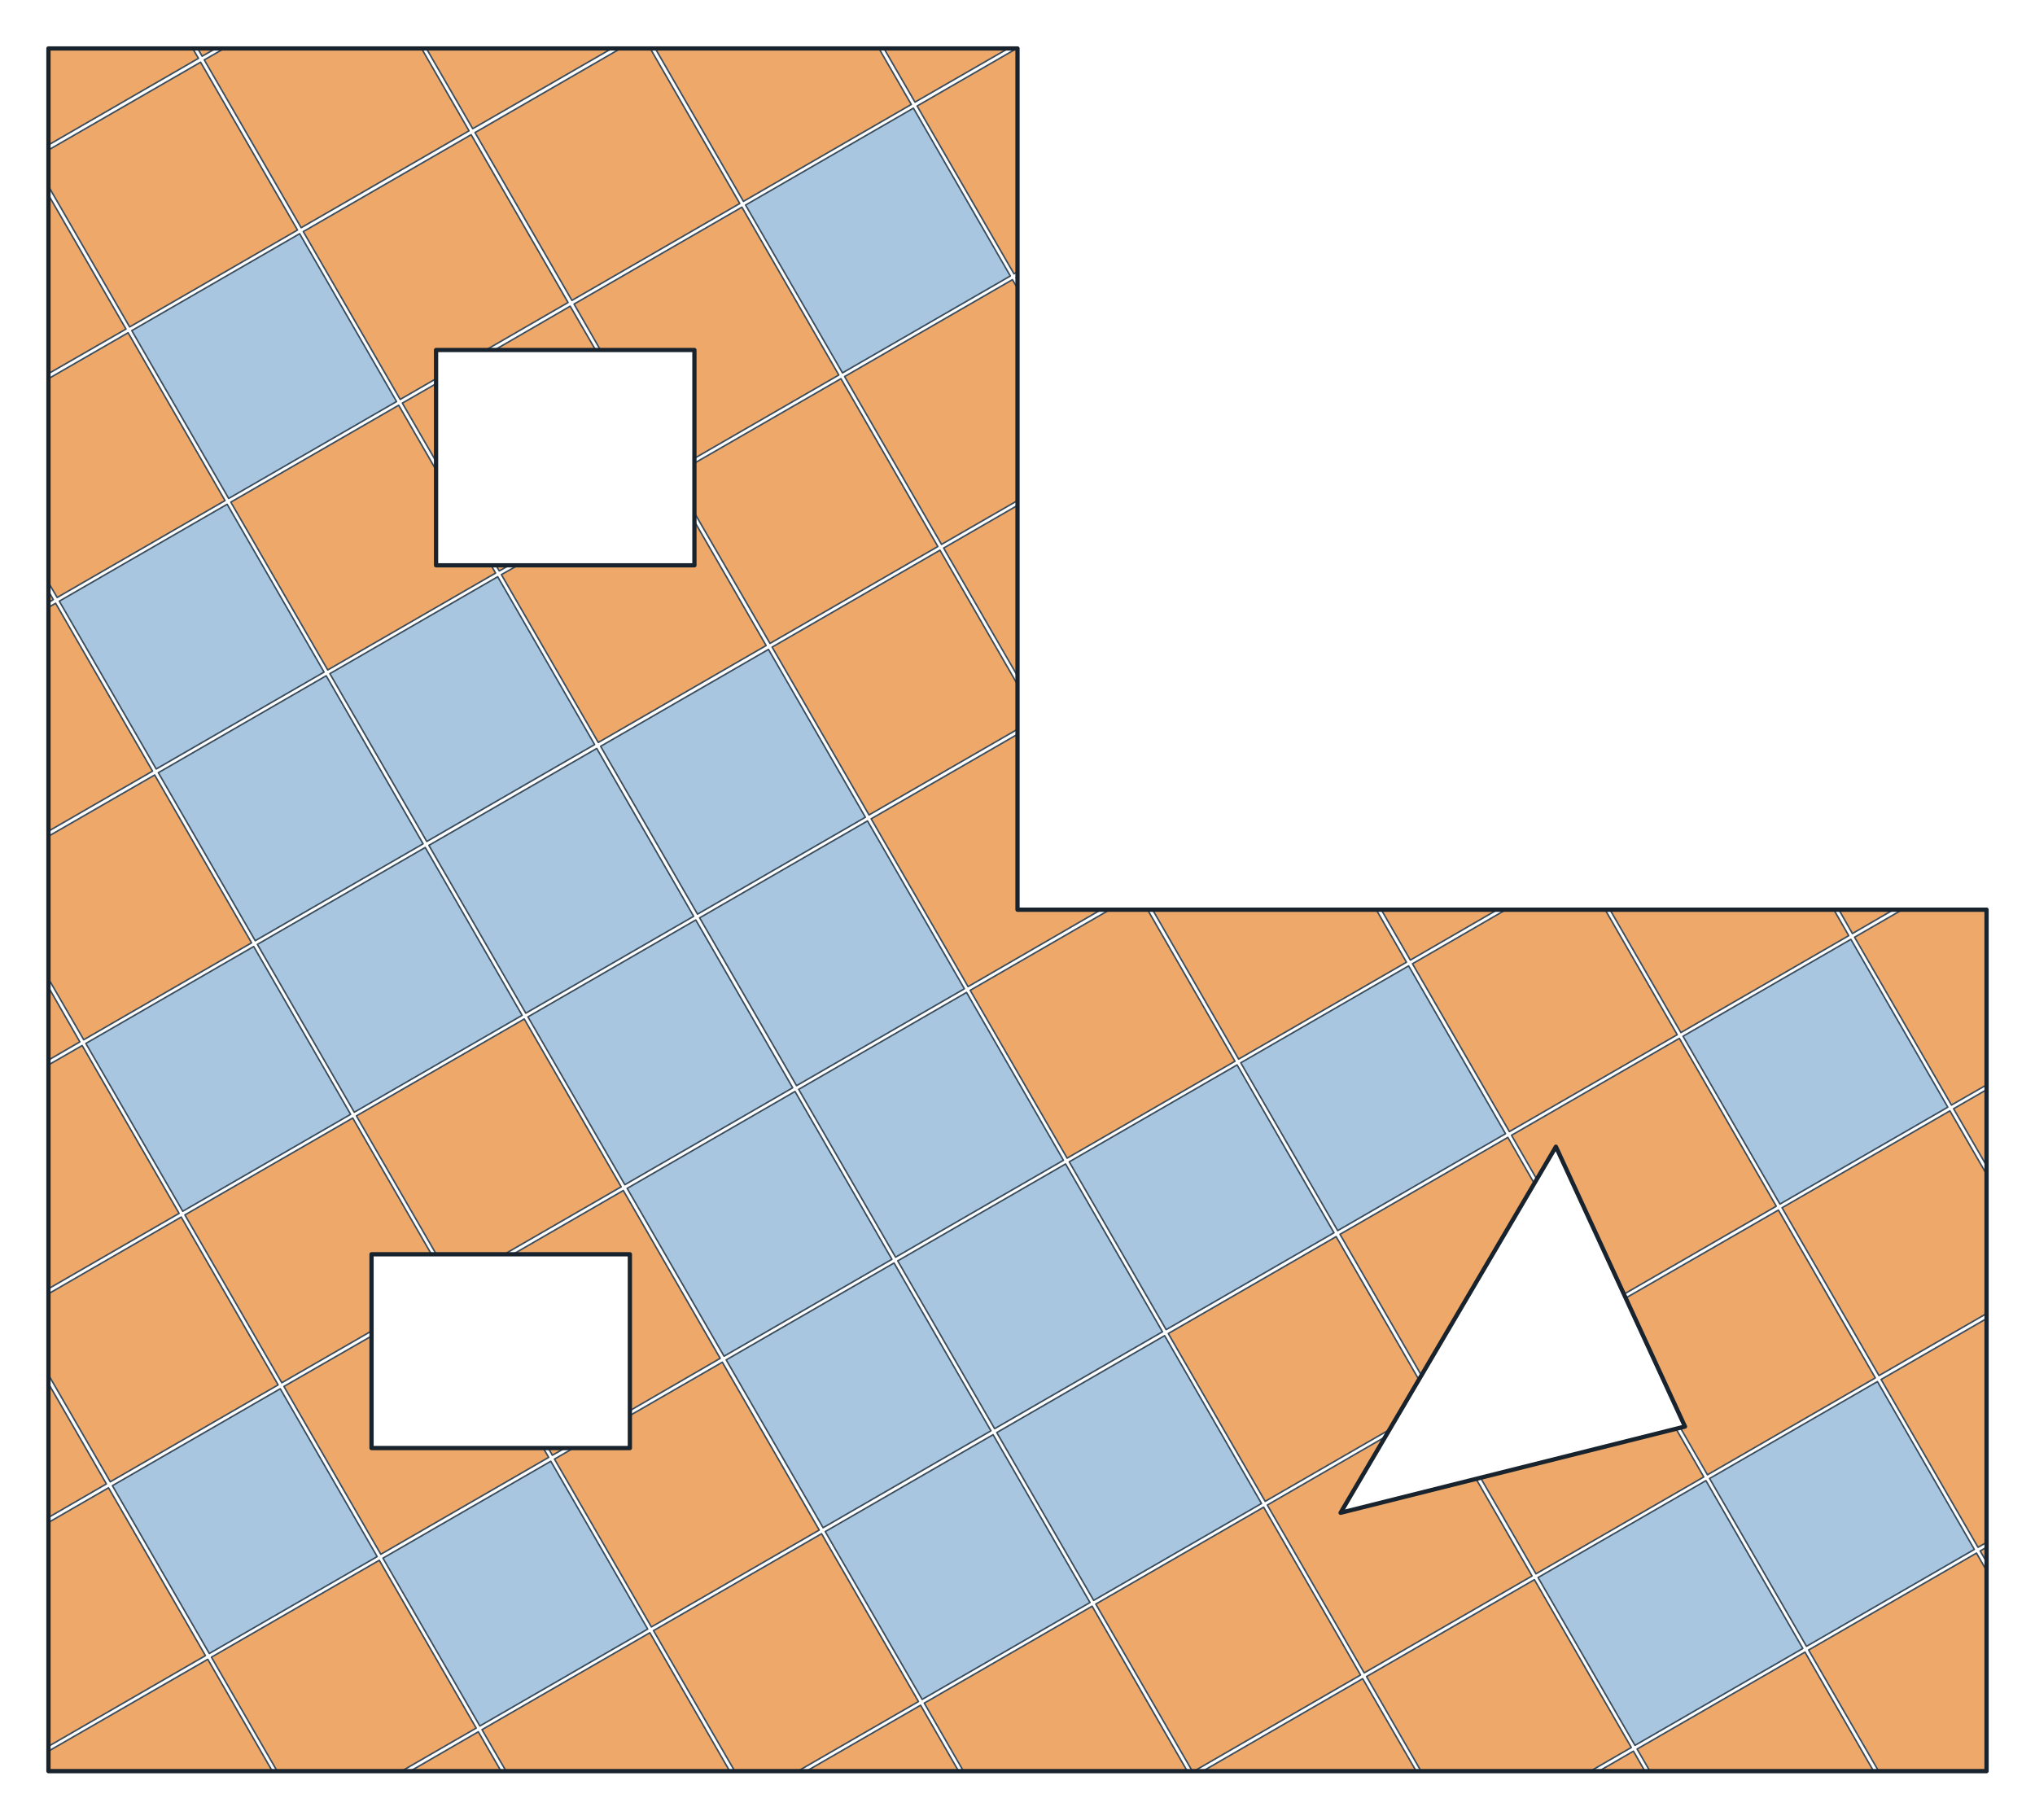
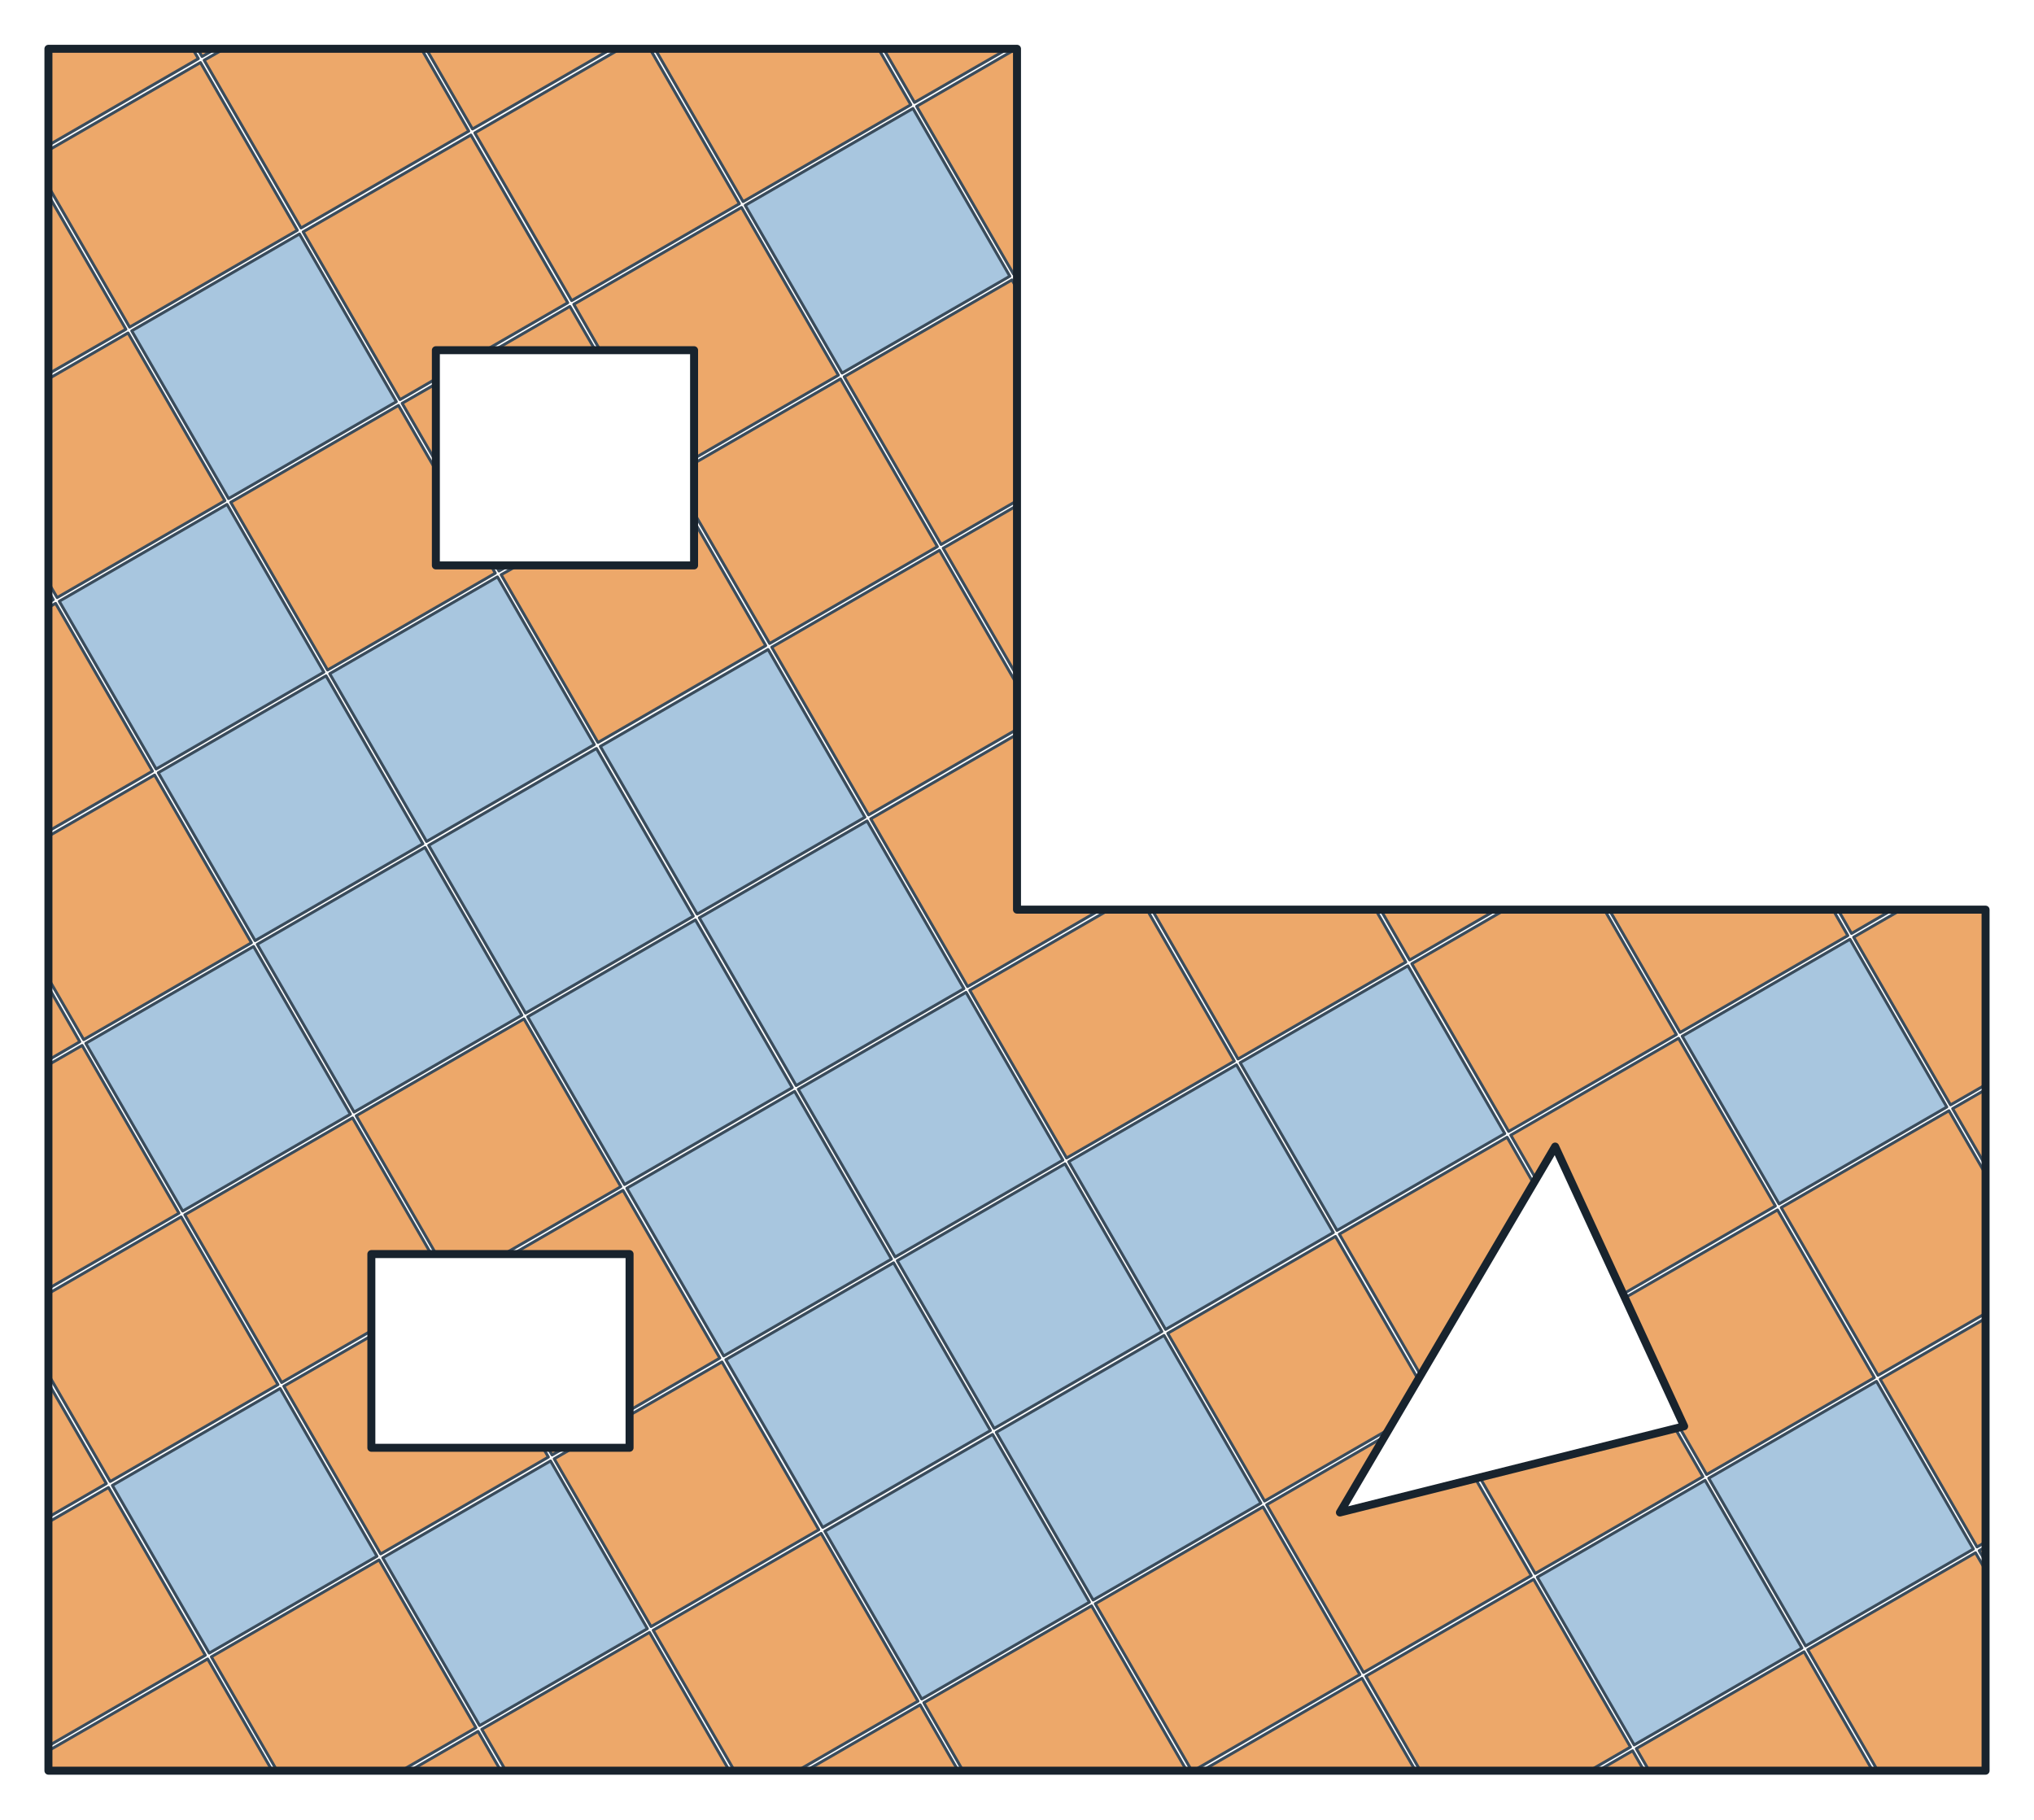
- <svg xmlns="http://www.w3.org/2000/svg" width="1050" height="939" viewBox="0 0 1050 939" role="img" aria-label="An L-shaped slab, a grid turned 30 degrees with joints">
+ <svg xmlns="http://www.w3.org/2000/svg" width="560" height="501" viewBox="0 0 1050 939" role="img" aria-label="An L-shaped slab, a grid turned 30 degrees with joints">
  <style>polygon{stroke:#3a4c5c;stroke-width:0.8;stroke-linejoin:round;vector-effect:non-scaling-stroke}.fw{fill:#a8c6df}.fc{fill:#eda86a}.t0{fill:#bfd3e6}.t1{fill:#e9c9a2}.t2{fill:#c8dcc4}.t3{fill:#d9cbe3}.t4{fill:#e7d9a8}.t5{fill:#c4d8da}.ol{fill:none;stroke:#18232d;stroke-width:2.2}.vx{fill:#1e3a55}@media (prefers-color-scheme:dark){polygon{stroke:#8fa3b2}.fw{fill:#355a7a}.fc{fill:#a8622c}.t0{fill:#2f4a63}.t1{fill:#6a5136}.t2{fill:#3c5a40}.t3{fill:#4e4161}.t4{fill:#625a33}.t5{fill:#355a5d}.ol{stroke:#e4eaee}.vx{fill:#cfe0ee}}</style>
  <polygon class="fc" points="842.8,903.6 825,913.9 848.7,913.9" />
  <polygon class="fc" points="931.3,852.5 844.7,902.5 851.3,913.9 966.7,913.9" />
  <polygon class="fc" points="1025,810.4 1019.8,801.4 933.2,851.4 969.3,913.9 1025,913.9" />
  <polygon class="fc" points="1025,798.4 1021.7,800.3 1025,805.9" />
  <polygon class="fc" points="703.1,866.2 620.6,913.9 730.7,913.9" />
  <polygon class="fc" points="841.7,901.7 791.7,815.1 705.1,865.1 733.2,913.9 820.6,913.9" />
  <polygon class="fw" points="843.6,900.6 930.2,850.6 880.2,764 793.6,814" />
  <polygon class="fw" points="932.1,849.5 1018.7,799.5 968.7,712.9 882.1,762.9" />
  <polygon class="fc" points="1025,795.9 1025,680.4 970.6,711.8 1020.6,798.4" />
  <polygon class="fc" points="475,879.9 416.1,913.9 494.6,913.9" />
  <polygon class="fc" points="563.5,828.8 476.9,878.8 497.1,913.9 612.6,913.9" />
  <polygon class="fc" points="702,864.3 652,777.7 565.4,827.7 615.2,913.9 616.1,913.9" />
  <polygon class="fc" points="790.5,813.2 761.6,763.1 691.7,780.6 714.6,741.5 653.9,776.6 703.9,863.2" />
  <polygon class="fc" points="879.1,762.1 864.8,737.3 763.9,762.5 792.5,812.1" />
  <polygon class="fc" points="967.6,711 917.6,624.4 838.8,669.8 869.4,736.1 867,736.7 881,761" />
  <polygon class="fc" points="1025,677.8 1025,605.9 1006.1,573.2 919.5,623.2 969.5,709.8" />
  <polygon class="fc" points="1025,562.3 1008,572.1 1025,601.5" />
  <polygon class="fc" points="246.8,893.6 211.7,913.9 258.5,913.9" />
  <polygon class="fc" points="335.3,842.5 248.7,892.5 261.1,913.9 376.5,913.9" />
  <polygon class="fc" points="473.9,878 423.9,791.4 337.2,841.4 379.1,913.9 411.7,913.9" />
  <polygon class="fw" points="475.8,876.9 562.4,826.9 512.4,740.3 425.8,790.3" />
  <polygon class="fw" points="564.3,825.8 650.9,775.8 600.9,689.2 514.3,739.2" />
  <polygon class="fc" points="716.9,737.7 732.1,711.9 689.4,638.1 602.8,688.1 652.8,774.7" />
  <polygon class="fc" points="791.6,610.6 778,586.9 691.4,636.9 733.4,709.7" />
  <polygon class="fc" points="916.5,622.4 866.5,535.8 779.9,585.8 792.9,608.4 802.8,591.7 837.9,667.8" />
  <polygon class="fw" points="918.4,621.3 1005,571.3 955,484.7 868.4,534.7" />
  <polygon class="fc" points="1025,559.8 1025,469.4 981.5,469.4 956.9,483.6 1006.9,570.2" />
  <polygon class="fc" points="107.2,856.2 25,903.6 25,913.9 140.5,913.9" />
  <polygon class="fc" points="245.7,891.7 195.7,805.1 109.1,855.1 143,913.9 207.2,913.9" />
  <polygon class="fw" points="247.6,890.6 334.2,840.6 284.2,754 197.6,804" />
  <polygon class="fc" points="422.7,789.5 372.7,702.9 325,730.4 325,747.2 295.9,747.2 286.1,752.9 336.1,839.5" />
  <polygon class="fw" points="424.7,788.3 511.3,738.3 461.3,651.7 374.7,701.7" />
  <polygon class="fw" points="513.2,737.2 599.8,687.2 549.8,600.6 463.2,650.6" />
  <polygon class="fw" points="601.7,686.1 688.3,636.1 638.3,549.5 551.7,599.5" />
  <polygon class="fw" points="690.2,635 776.8,585 726.8,498.4 640.2,548.4" />
  <polygon class="fc" points="865.4,533.9 828.2,469.4 777,469.4 728.8,497.3 778.8,583.9" />
  <polygon class="fc" points="953.9,482.8 946.2,469.4 830.7,469.4 867.3,532.8" />
  <polygon class="fc" points="977,469.4 948.8,469.4 955.8,481.7" />
  <polygon class="fc" points="106,854.3 56,767.7 25,785.6 25,901.1" />
  <polygon class="fw" points="108,853.2 194.6,803.2 144.6,716.6 58,766.6" />
  <polygon class="fc" points="283.1,752 280.3,747.2 191.7,747.2 191.7,689.4 146.5,715.4 196.5,802" />
  <polygon class="fc" points="371.6,700.9 321.6,614.3 264.7,647.2 325,647.2 325,727.9" />
  <polygon class="fc" points="291.5,747.2 282.9,747.2 285,750.9" />
  <polygon class="fw" points="373.6,699.8 460.2,649.8 410.2,563.2 323.6,613.2" />
  <polygon class="fw" points="462.1,648.7 548.7,598.7 498.7,512.1 412.1,562.1" />
  <polygon class="fc" points="637.2,547.6 592.1,469.4 572.6,469.4 500.6,511 550.6,597.6" />
  <polygon class="fc" points="725.7,496.5 710.1,469.4 594.7,469.4 639.1,546.5" />
  <polygon class="fc" points="772.6,469.4 712.7,469.4 727.7,495.4" />
  <polygon class="fc" points="54.9,765.7 25,713.9 25,783" />
  <polygon class="fc" points="143.5,714.6 93.5,628 25,667.6 25,709.4 56.9,764.6" />
  <polygon class="fc" points="191.7,686.8 191.7,647.2 222.6,647.2 182,576.9 95.4,626.9 145.4,713.5" />
  <polygon class="fc" points="260.2,647.2 320.5,612.4 270.5,525.8 183.9,575.8 225.1,647.2" />
  <polygon class="fw" points="322.4,611.3 409,561.3 359,474.7 272.4,524.7" />
  <polygon class="fw" points="411,560.2 497.6,510.2 447.6,423.6 361,473.6" />
  <polygon class="fc" points="568.1,469.4 525,469.4 525,378.9 449.5,422.5 499.5,509.1" />
  <polygon class="fc" points="92.4,626.1 42.4,539.5 25,549.5 25,665" />
  <polygon class="fw" points="94.3,625 180.9,575 130.9,488.4 44.3,538.4" />
  <polygon class="fw" points="182.8,573.9 269.4,523.9 219.4,437.3 132.8,487.3" />
  <polygon class="fw" points="271.3,522.8 357.9,472.8 307.9,386.2 221.3,436.2" />
  <polygon class="fw" points="359.9,471.7 446.5,421.7 396.5,335.1 309.9,385.1" />
  <polygon class="fc" points="525,376.3 525,353.2 485,283.9 398.4,333.9 448.4,420.5" />
  <polygon class="fc" points="525,260.8 486.9,282.8 525,348.8" />
  <polygon class="fc" points="41.2,537.6 25,509.4 25,547" />
  <polygon class="fc" points="129.8,486.5 79.8,399.9 25,431.5 25,505 43.2,536.5" />
  <polygon class="fw" points="131.7,485.4 218.3,435.4 168.3,348.7 81.7,398.7" />
  <polygon class="fw" points="220.2,434.2 306.8,384.2 256.8,297.6 170.2,347.6" />
  <polygon class="fc" points="395.3,333.1 358.3,269 358.3,291.7 267.2,291.7 258.7,296.5 308.7,383.1" />
  <polygon class="fc" points="483.9,282 433.9,195.4 358.3,239 358.3,264.6 397.3,332" />
  <polygon class="fc" points="525,258.3 525,148.8 522.4,144.3 435.8,194.3 485.8,280.9" />
  <polygon class="fc" points="525,142.8 524.3,143.2 525,144.4" />
  <polygon class="fc" points="78.7,397.9 28.7,311.3 25,313.4 25,428.9" />
  <polygon class="fw" points="80.6,396.8 167.2,346.8 117.2,260.2 30.6,310.2" />
  <polygon class="fc" points="255.7,295.7 253.4,291.7 225,291.7 225,242.5 205.7,209.1 119.1,259.1 169.1,345.7" />
  <polygon class="fc" points="307.3,180.6 294.2,158 255.2,180.6" />
  <polygon class="fc" points="225,198 207.6,208 225,238.1" />
  <polygon class="fc" points="262.7,291.7 255.9,291.7 257.6,294.6" />
  <polygon class="fc" points="432.8,193.5 382.8,106.9 296.2,156.9 309.8,180.6 358.3,180.6 358.3,236.5" />
  <polygon class="fw" points="434.7,192.4 521.3,142.4 471.3,55.8 384.7,105.8" />
  <polygon class="fc" points="525,140.2 525,25 524.6,25 473.2,54.7 523.2,141.3" />
  <polygon class="fc" points="27.5,309.4 25,305 25,310.9" />
  <polygon class="fc" points="116.1,258.3 66.1,171.7 25,195.4 25,300.6 29.5,308.3" />
  <polygon class="fw" points="118,257.2 204.6,207.2 154.6,120.6 68,170.6" />
  <polygon class="fc" points="225,195.4 225,180.6 250.7,180.6 293.1,156.1 243.1,69.5 156.5,119.5 206.5,206.1" />
  <polygon class="fc" points="381.7,105 335.5,25 320.2,25 245.1,68.4 295.1,155" />
  <polygon class="fc" points="470.2,53.9 453.5,25 338.1,25 383.6,103.9" />
  <polygon class="fc" points="520.2,25 456.1,25 472.1,52.7" />
  <polygon class="fc" points="65,169.8 25,100.6 25,192.8" />
  <polygon class="fc" points="153.5,118.7 103.5,32.1 25,77.4 25,96.1 66.9,168.7" />
  <polygon class="fc" points="242,67.5 217.5,25 115.7,25 105.4,30.9 155.4,117.5" />
  <polygon class="fc" points="315.7,25 220,25 243.9,66.4" />
  <polygon class="fc" points="102.4,30.1 99.4,25 25,25 25,74.8" />
  <polygon class="fc" points="111.3,25 102,25 104.3,29" />
  <polygon class="ol" points="25,913.9 1025,913.9 1025,469.4 525,469.4 525,25 25,25" />
  <polygon class="ol" points="191.7,747.2 325,747.2 325,647.2 191.7,647.2" />
  <polygon class="ol" points="691.7,780.6 869.4,736.1 802.8,591.7" />
  <polygon class="ol" points="225,291.7 358.3,291.7 358.3,180.6 225,180.6" />
</svg>
